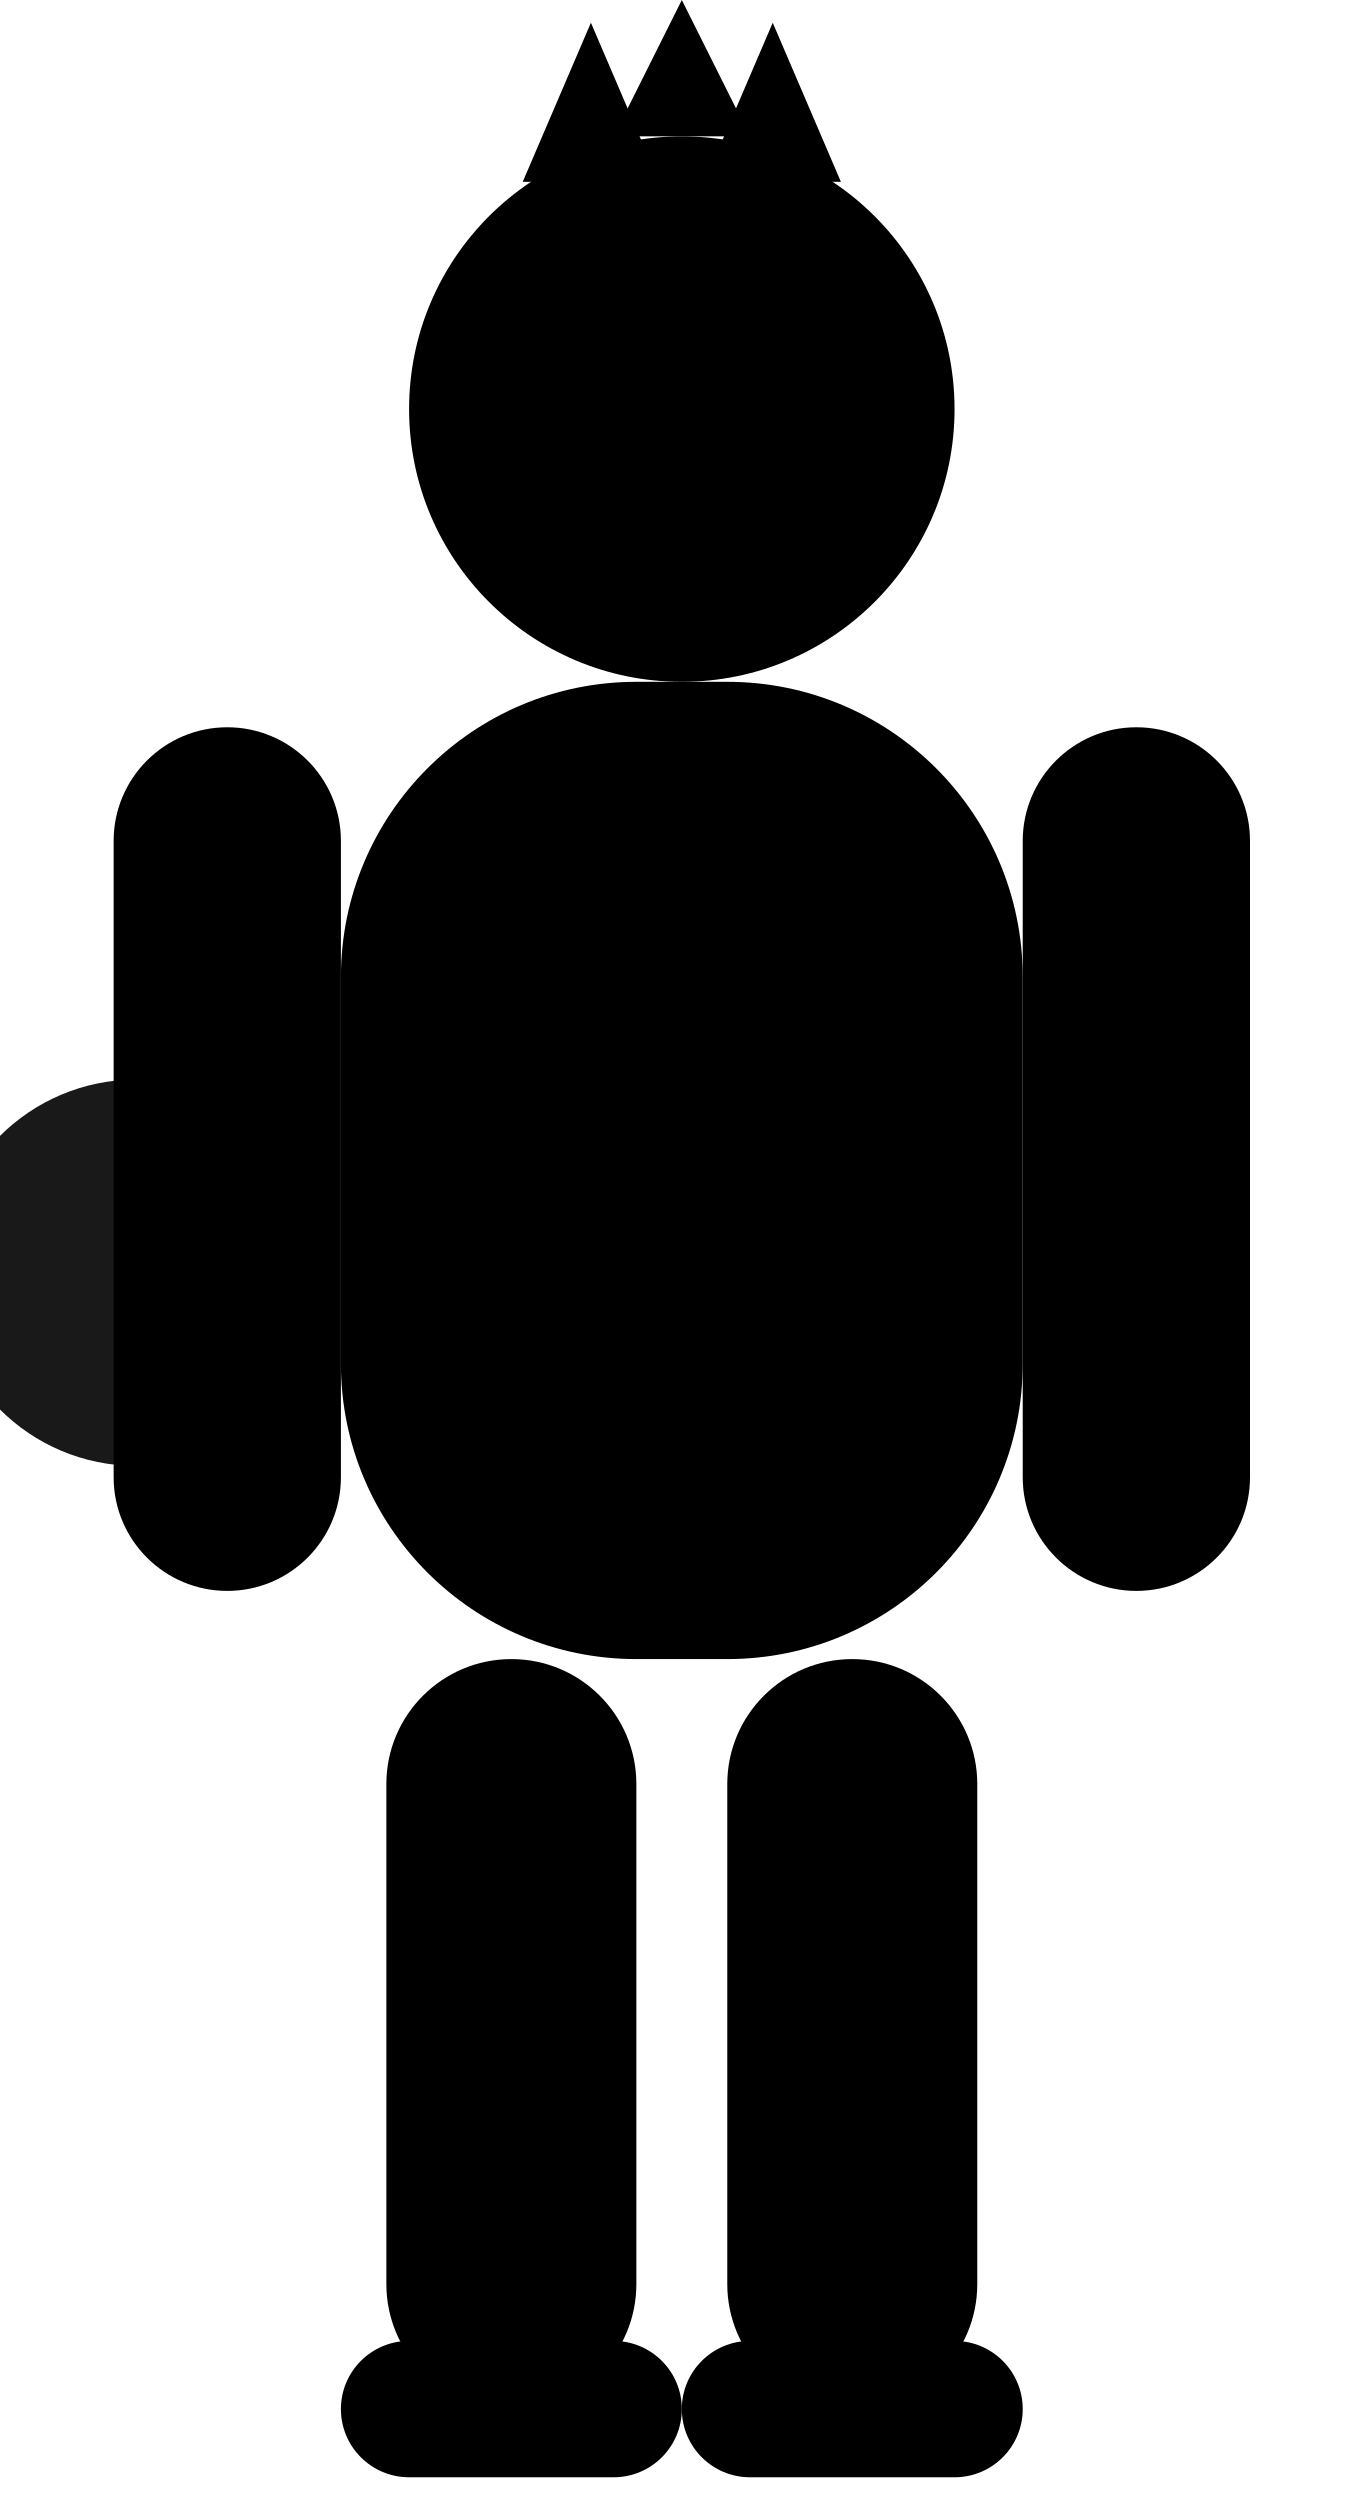
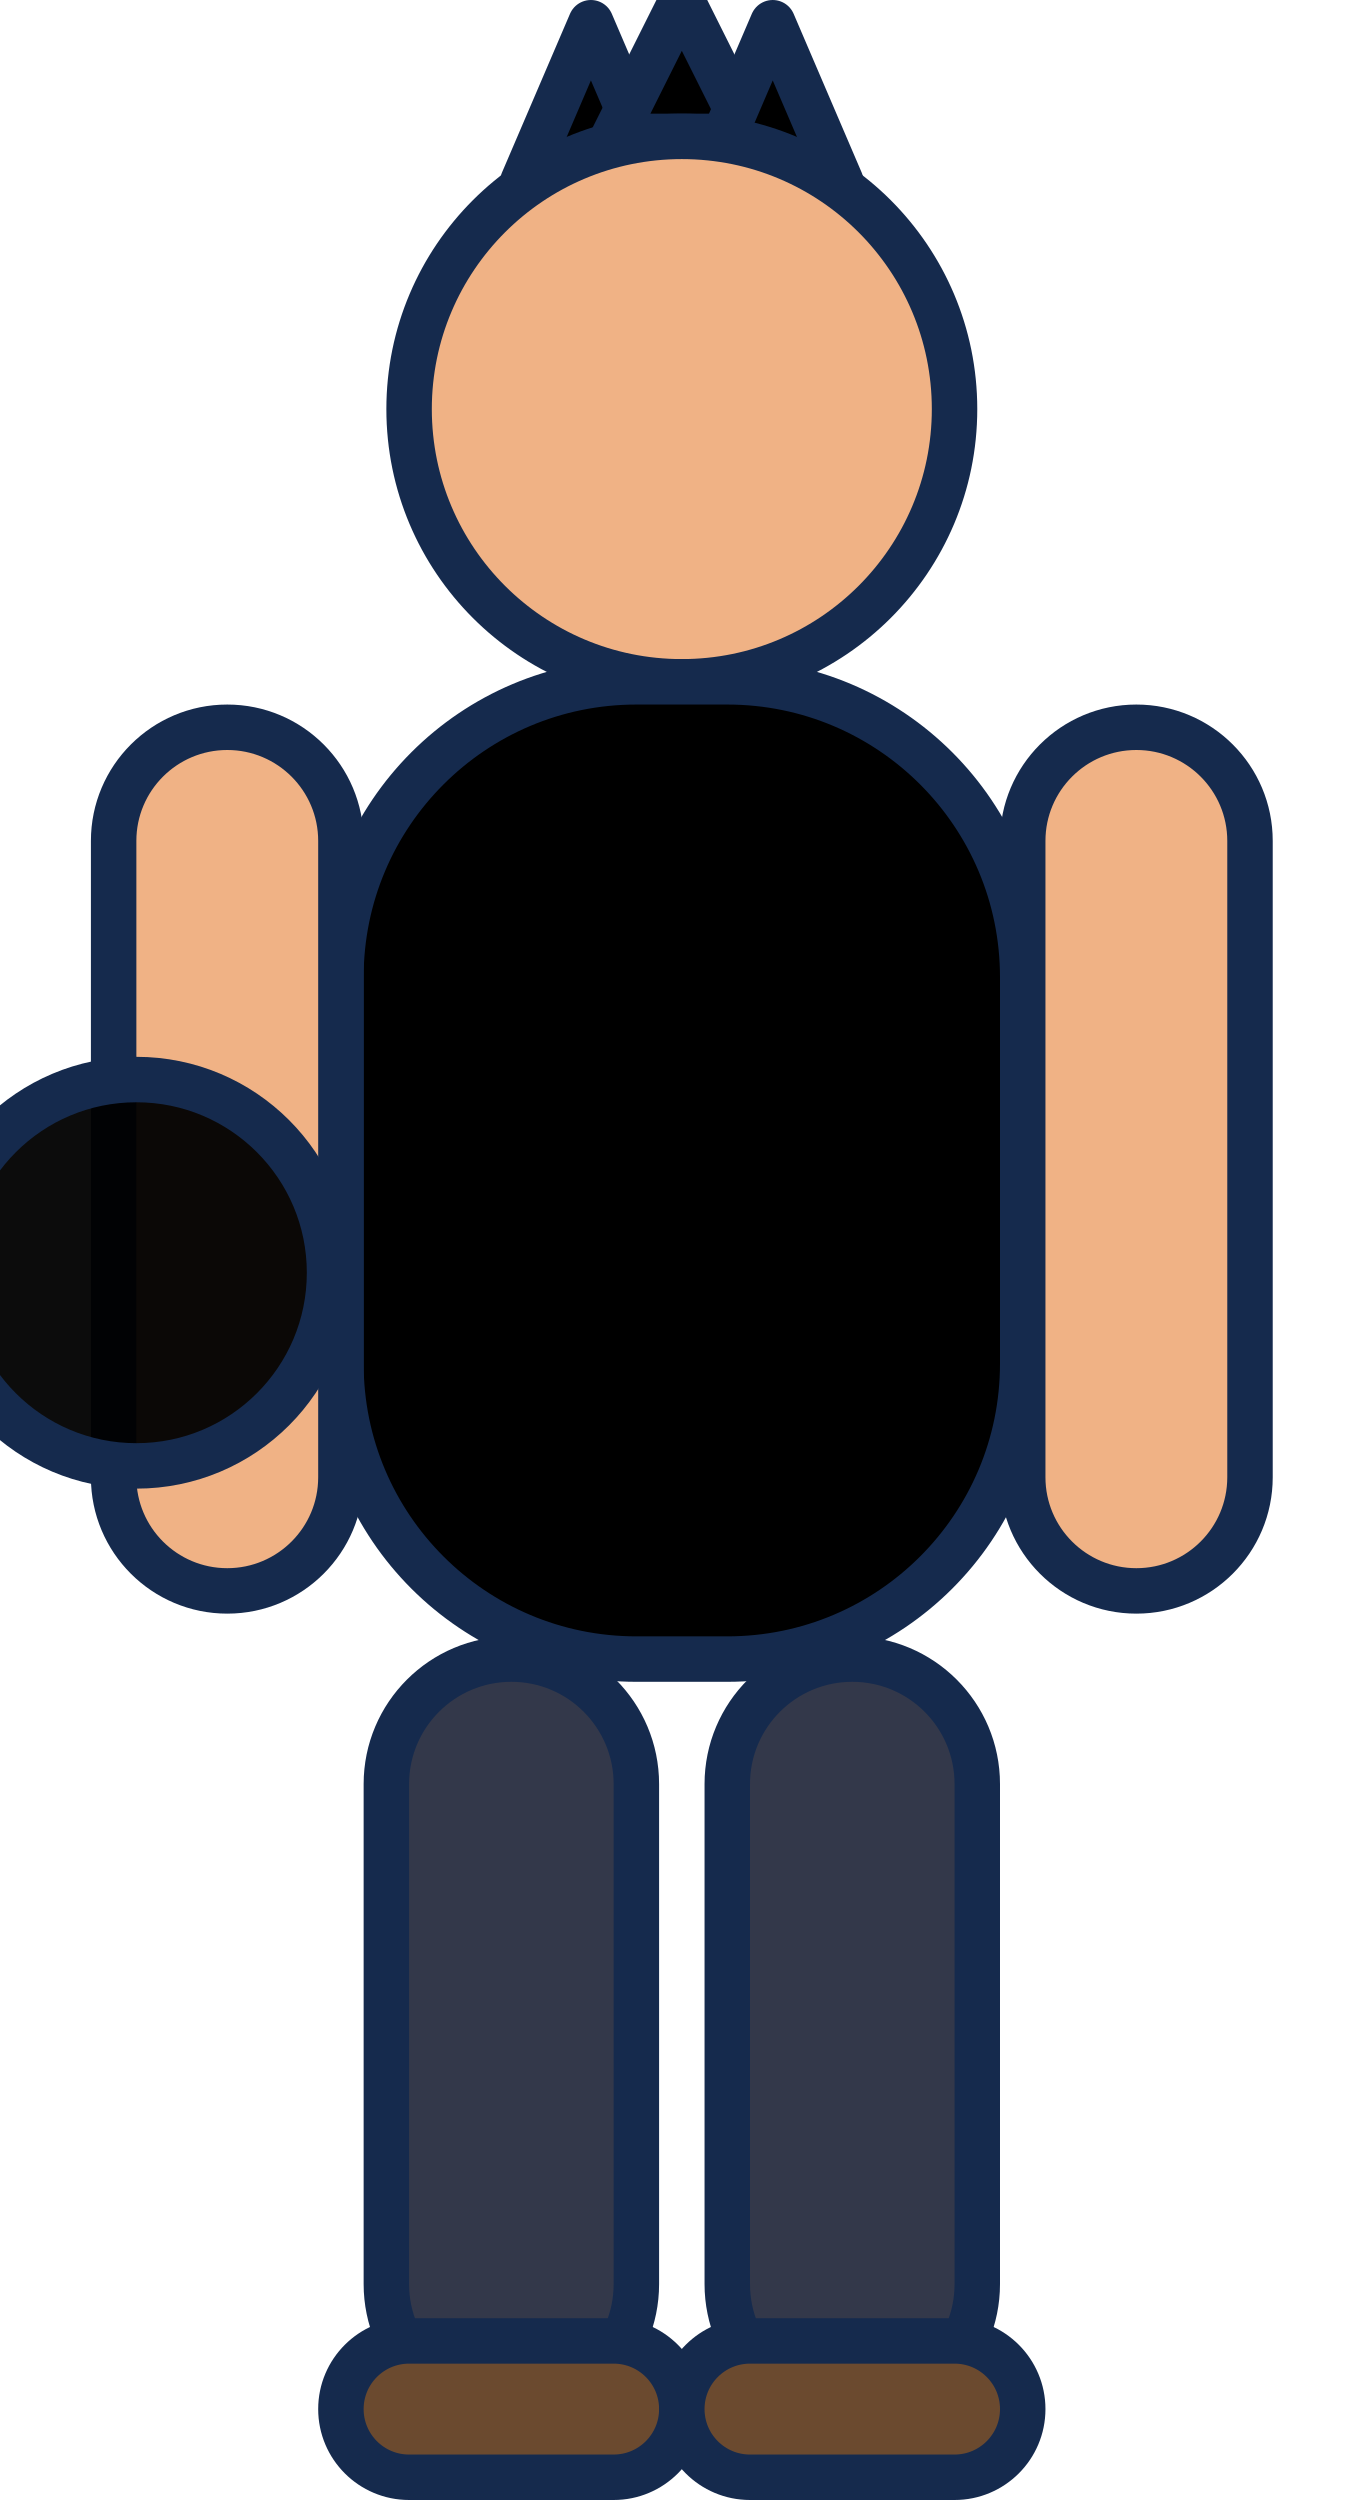
<svg xmlns="http://www.w3.org/2000/svg" viewBox="0 0 120 220" width="120" height="220">
-   <g fill="currentColor">
-     <path d="M46 16 L52 2 L58 16 Z" />
-     <path d="M54 12 L60 0 L66 12 Z" />
-     <path d="M62 16 L68 2 L74 16 Z" />
-     <circle cx="60" cy="36" r="24" />
-     <rect x="30" y="60" width="60" height="86" rx="26" />
-     <rect x="10" y="64" width="20" height="76" rx="10" />
-     <rect x="90" y="64" width="20" height="76" rx="10" />
-     <rect x="34" y="146" width="22" height="66" rx="11" />
-     <rect x="64" y="146" width="22" height="66" rx="11" />
-     <rect x="30" y="206" width="30" height="12" rx="6" />
-     <rect x="60" y="206" width="30" height="12" rx="6" />
-     <circle cx="12" cy="112" r="17" fill-opacity="0.9" />
+   <g stroke="#152A4D" stroke-width="4" stroke-linejoin="round" stroke-linecap="round">
+     <path fill="currentColor" d="M46 16 L52 2 L58 16 Z" />
+     <path fill="currentColor" d="M54 12 L60 0 L66 12 Z" />
+     <path fill="currentColor" d="M62 16 L68 2 L74 16 Z" />
+     <circle fill="#F0B285" cx="60" cy="36" r="24" />
+     <rect fill="currentColor" x="30" y="60" width="60" height="86" rx="26" />
+     <rect fill="#F0B285" x="10" y="64" width="20" height="76" rx="10" />
+     <rect fill="#F0B285" x="90" y="64" width="20" height="76" rx="10" />
+     <rect fill="#33384A" x="34" y="146" width="22" height="66" rx="11" />
+     <rect fill="#33384A" x="64" y="146" width="22" height="66" rx="11" />
+     <rect fill="#6B4A2F" x="30" y="206" width="30" height="12" rx="6" />
+     <rect fill="#6B4A2F" x="60" y="206" width="30" height="12" rx="6" />
+     <circle fill="currentColor" fill-opacity="0.95" cx="12" cy="112" r="17" />
  </g>
</svg>
